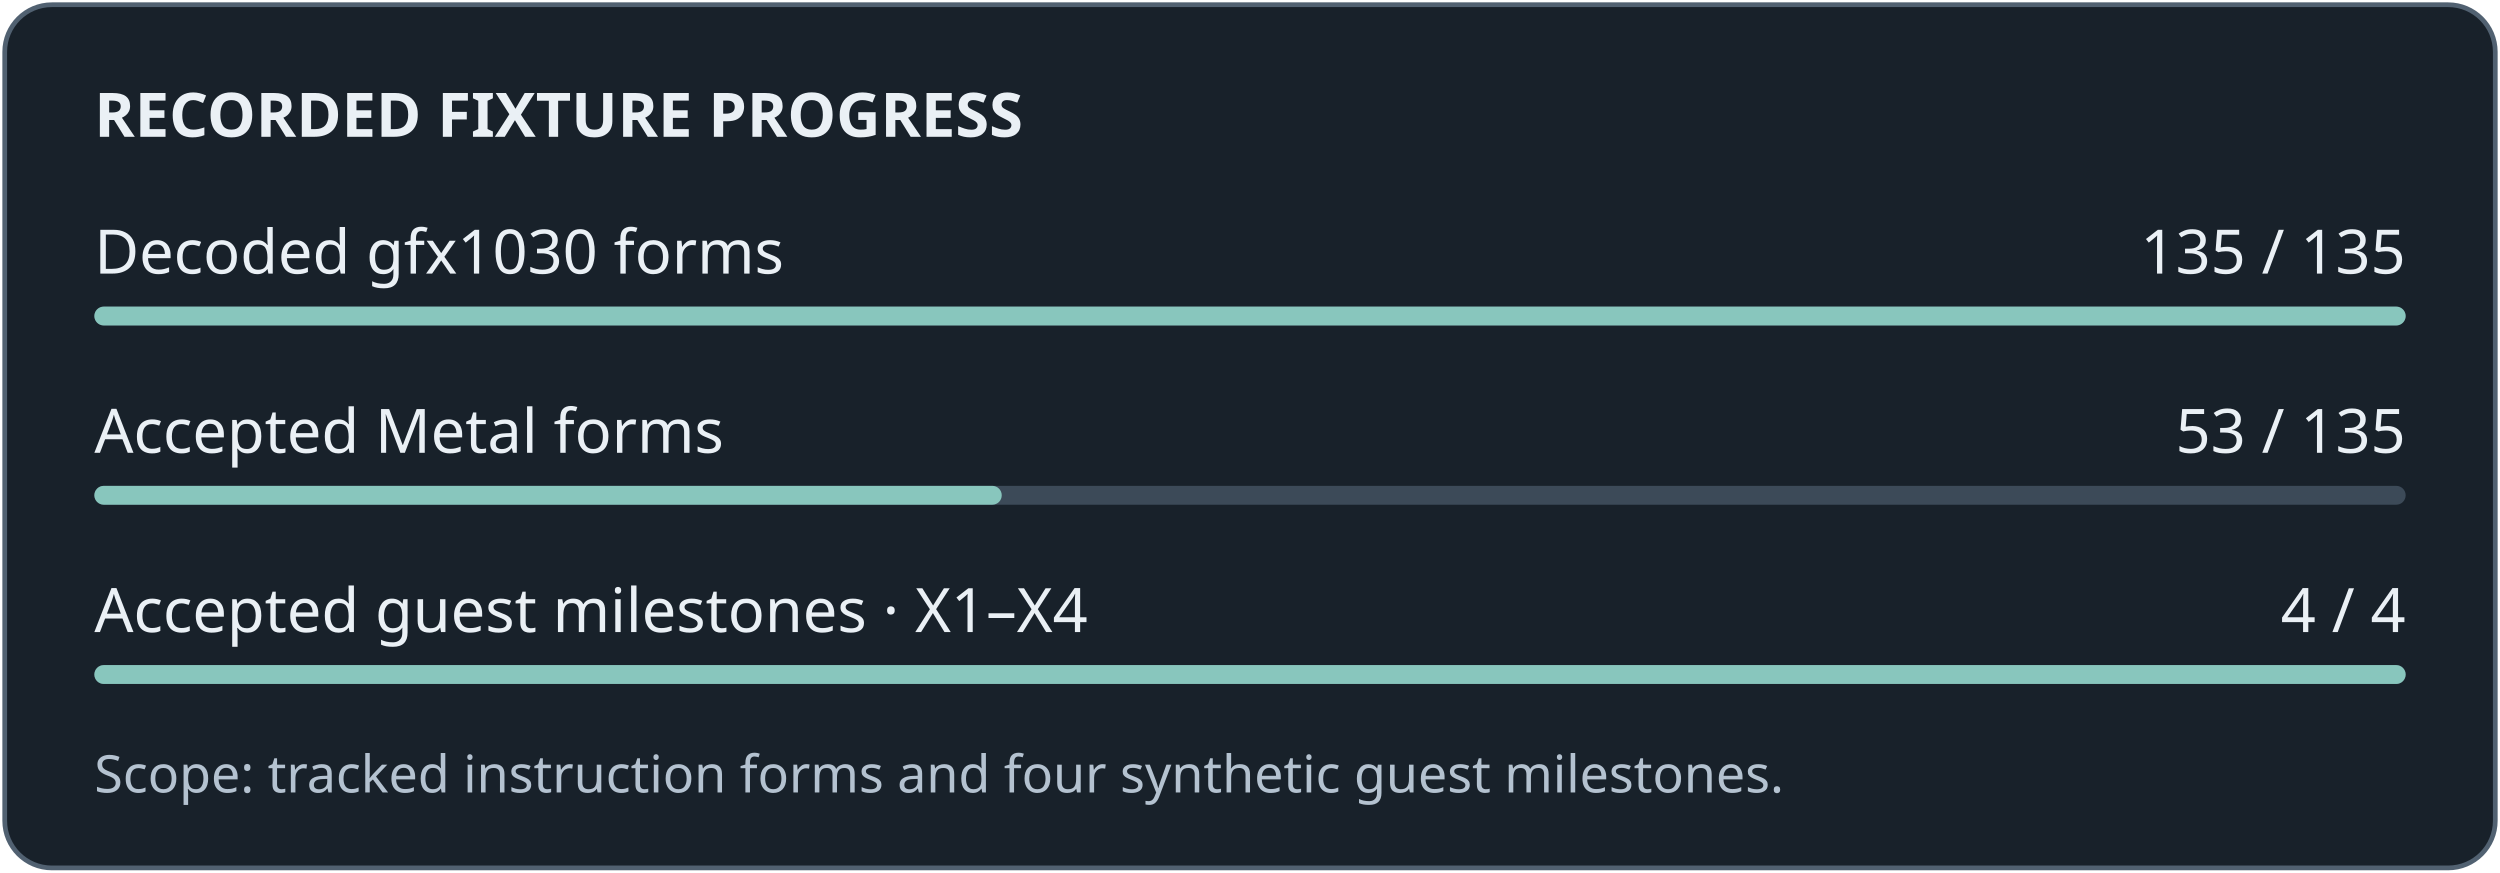
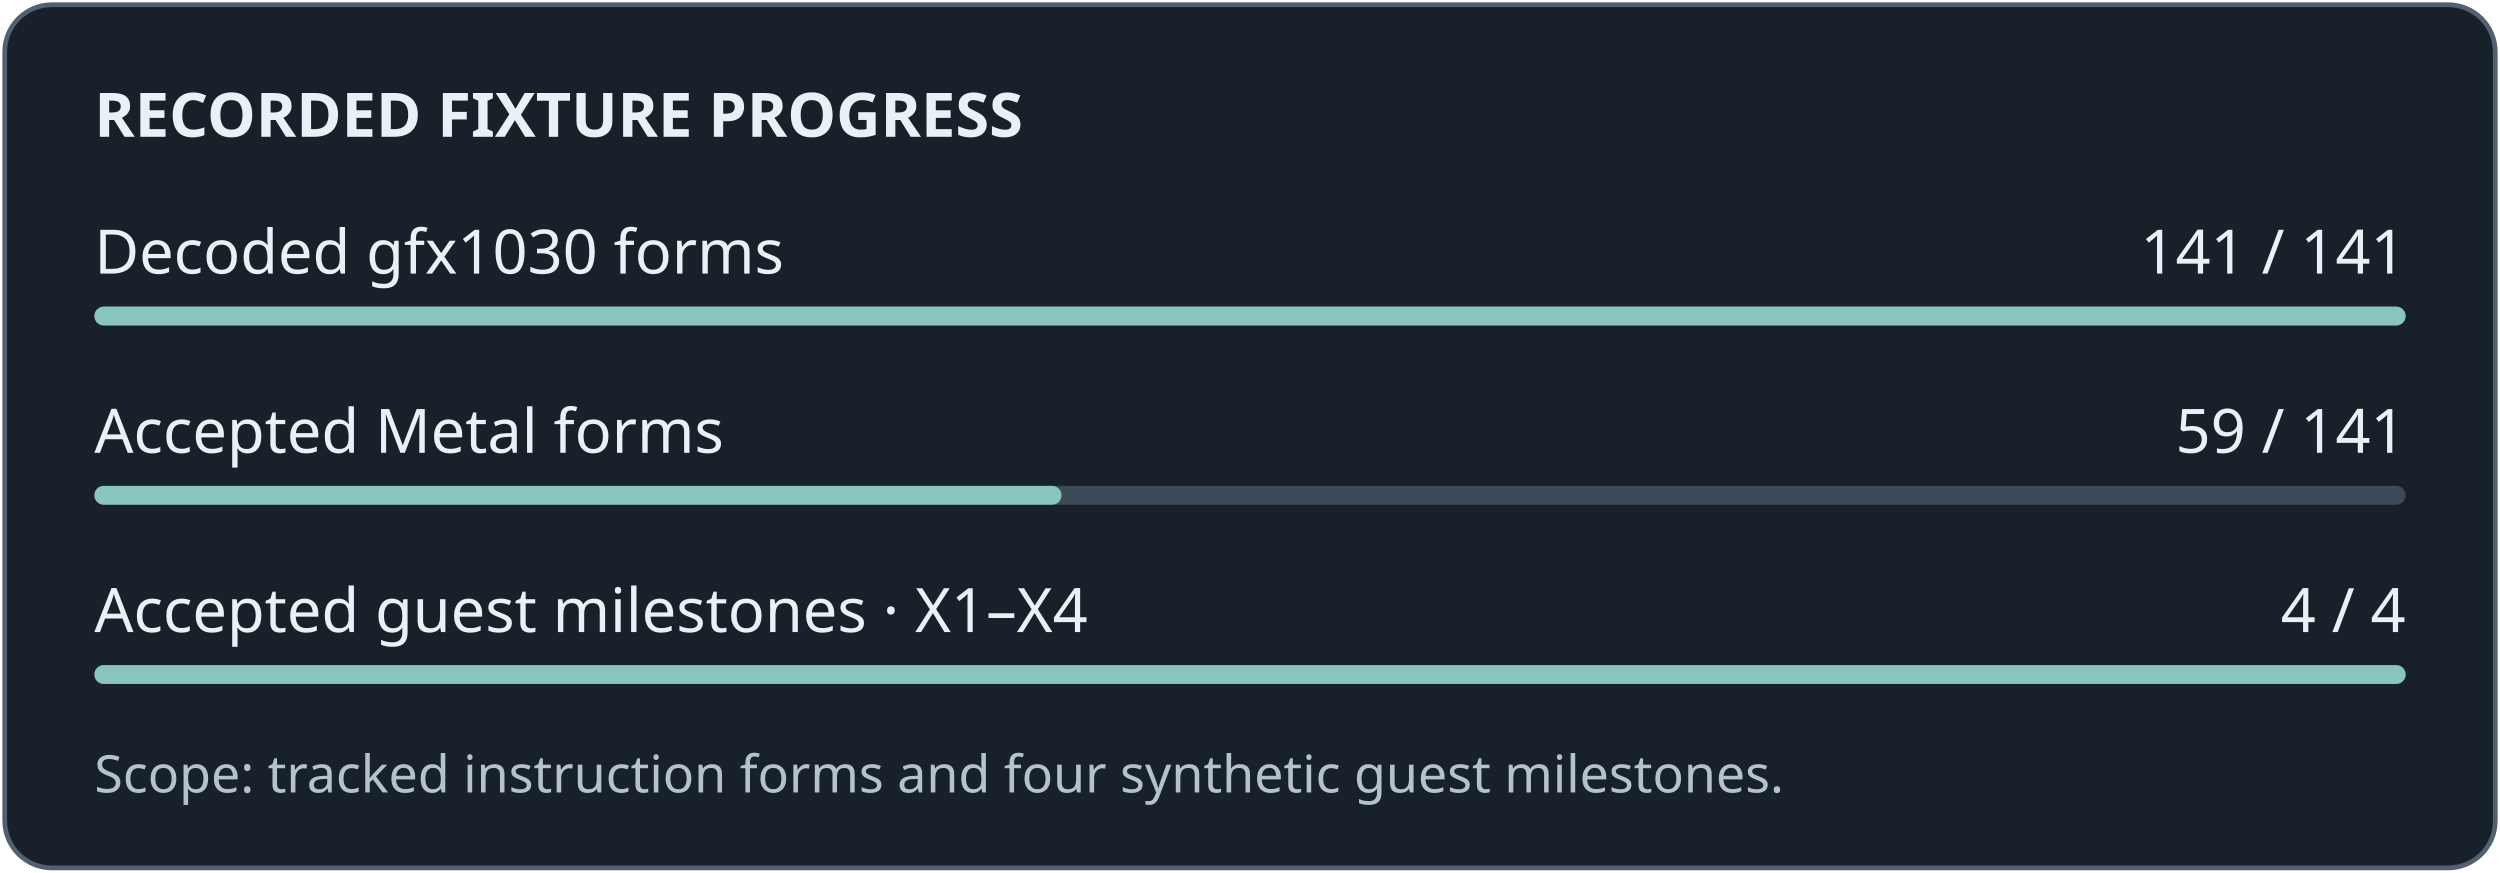
<svg xmlns="http://www.w3.org/2000/svg" width="530" height="185" viewBox="0 0 530 185" role="img" aria-labelledby="title description">
  <rect x="1" y="1" width="528" height="183" rx="10" fill="#18212a" stroke="#516171" />
  <g font-family="system-ui,sans-serif" fill="#eaf0f5">
    <text x="20" y="29" font-size="13" font-weight="700">RECORDED FIXTURE PROGRESS</text>
    <text x="20" y="58" font-size="13">Decoded gfx1030 forms</text>
-     <text x="510" y="58" font-size="13" text-anchor="end">135 / 135</text>
+     <text x="510" y="58" font-size="13" text-anchor="end">141 / 141</text>
    <rect x="20" y="65" width="490" height="4" rx="2" fill="#3c4a58" />
    <rect x="20" y="65" width="490.00" height="4" rx="2" fill="#88c6bd" />
    <text x="20" y="96" font-size="13">Accepted Metal forms</text>
-     <text x="510" y="96" font-size="13" text-anchor="end">53 / 135</text>
+     <text x="510" y="96" font-size="13" text-anchor="end">59 / 141</text>
    <rect x="20" y="103" width="490" height="4" rx="2" fill="#3c4a58" />
-     <rect x="20" y="103" width="192.37" height="4" rx="2" fill="#88c6bd" />
+     <rect x="20" y="103" width="205.04" height="4" rx="2" fill="#88c6bd" />
    <text x="20" y="134" font-size="13">Accepted guest milestones · X1–X4</text>
    <text x="510" y="134" font-size="13" text-anchor="end">4 / 4</text>
    <rect x="20" y="141" width="490" height="4" rx="2" fill="#3c4a58" />
    <rect x="20" y="141" width="490.00" height="4" rx="2" fill="#88c6bd" />
    <text x="20" y="168" font-size="11" fill="#b4c2d0">Scope: tracked instruction forms and four synthetic guest milestones.</text>
  </g>
</svg>
